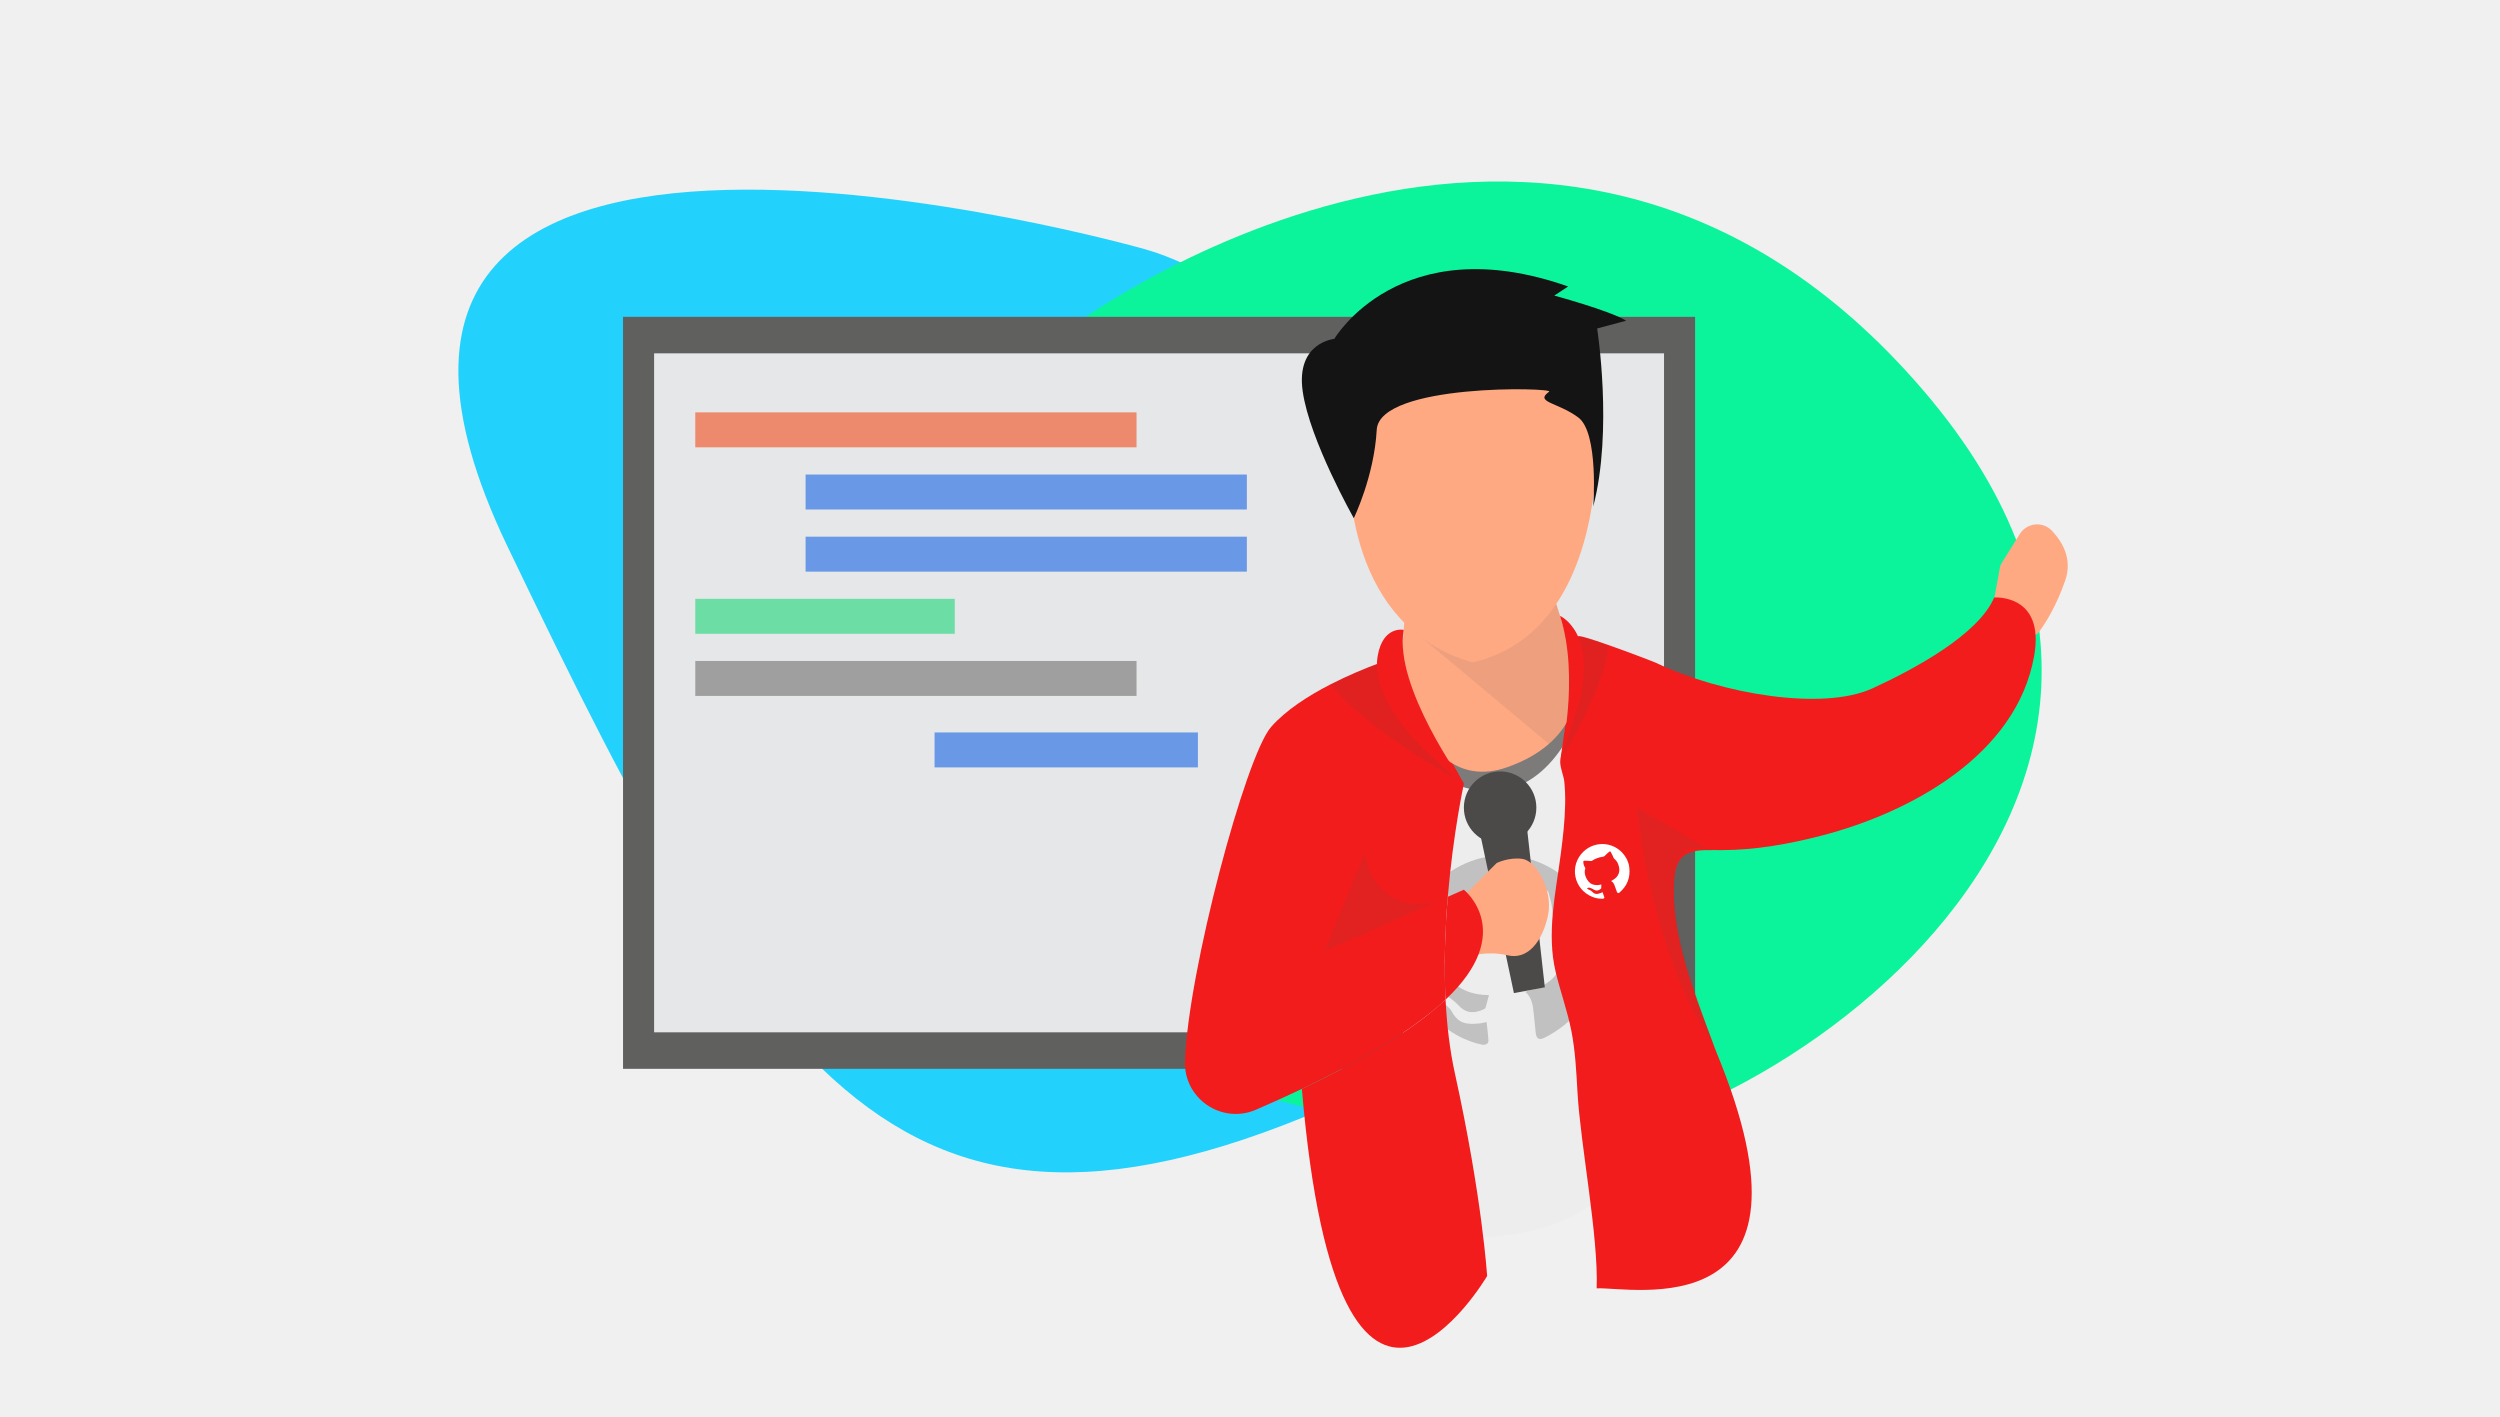
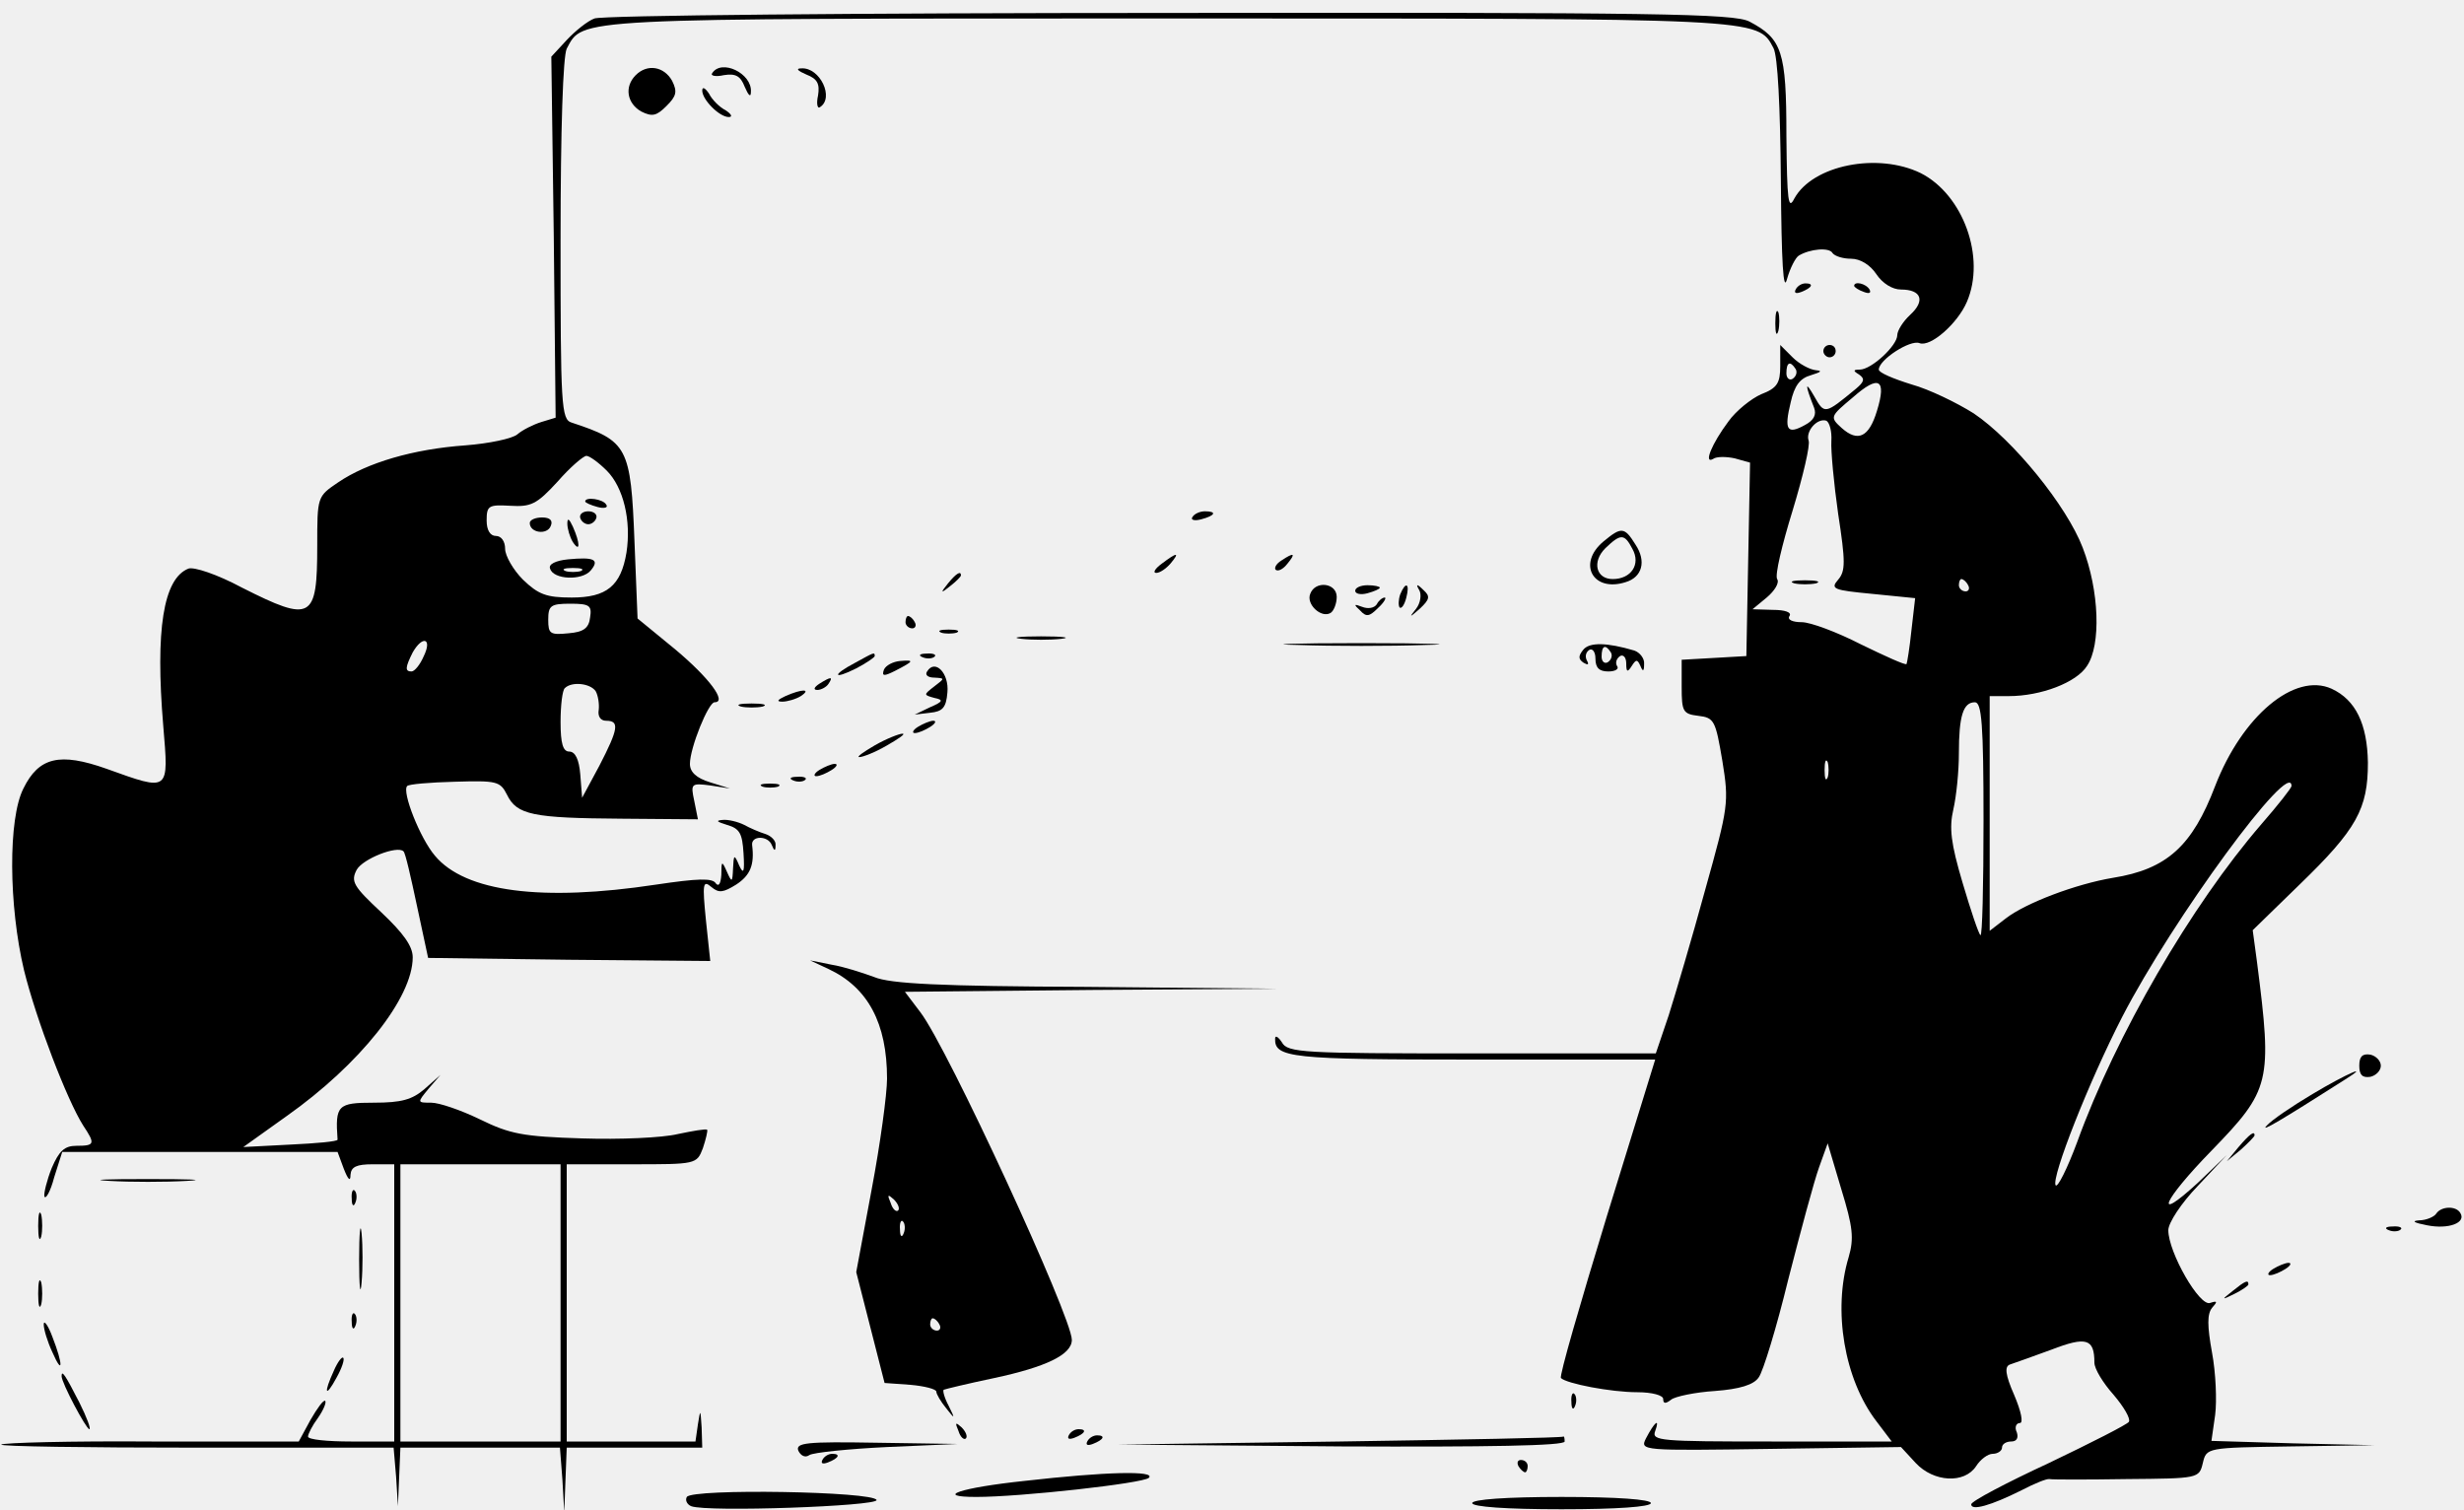
- <svg xmlns="http://www.w3.org/2000/svg" viewBox="0 0 3000 1700">
-   <g>
-     <path d="M1374.1,299.09S289.91-9.48,608.73,655.2s482.9,919.18,1058.08,639.51S2242,1014.11,2242,1014.11,1622.07,368.07,1374.1,299.09Z" style="fill: #22d2fc" />
-     <path d="M1279,397S1863.52-50.5,2308.2,468.76s-278.74,951.81-498.74,902.4S941.54,1358.11,1279,397Z" style="fill: #0cf49b" />
-     <rect x="747.64" y="380.19" width="1286.48" height="902.4" style="fill: #60605f" />
-     <rect x="784.93" y="424.01" width="1211.9" height="814.77" style="fill: #e6e7e8" />
-     <path d="M2391.89,725.15l8.13-44.71a11.55,11.55,0,0,1,1.55-4l22.1-35.56a24.57,24.57,0,0,1,38.76-3.93c12.94,13.8,24.57,34.33,15.92,59.4-10.6,30.74-23.6,51.22-31.47,61.86a11.54,11.54,0,0,1-15.88,2.55l-34.37-24.06A11.55,11.55,0,0,1,2391.89,725.15Z" style="fill: #ffa983" />
-     <path d="M1724.64,1480.37s197.75,38.56,252.72-129.64l-34.46-503-309.34,92.72Z" style="fill: #ededed" />
-     <path d="M1691.82,907.64s129.64,122.26,204.31-50.87L1668,873.18Z" style="fill: #4c4a48;opacity: 0.7" />
-     <path d="M1919.34,1140.36c-.38,4.42-.59,8.87-1.16,13.27q-8.12,63-64.87,91.7c-6.25,3.16-9.66,1.17-10.42-5.76q-1.31-12-2.5-24.1c-.92-9.28-2.18-18.42-10.09-25.41,4.51-1.37,8.49-2.49,12.41-3.79,22.85-7.57,35.11-26,33.9-50-.53-10.46-1.95-20.44-8-29.35-5.68-8.32-5.19-8.45-6.23-18.43-.6-5.7-2.68-11.23-4-16.87-.86-3.76-3.64-4-6.17-2.83-6.84,3.25-13.81,6.44-20,10.67a16.36,16.36,0,0,1-12.26,3.13c-16-1.93-31.57.24-46.84,5.32-2,.66-4.56.27-6.65-.34-7.7-2.27-15.22-5.2-23-7.18-5.36-1.37-6.48-.18-7.49,5.19-1.45,7.79-1.18,15.39,1.81,22.9a6.91,6.91,0,0,1-.68,5.66c-13.87,19-4.59,57.37,12.39,69.39,10.28,7.27,21.85,10,34.17,10.48.9,0,1.79,0,2.69.05.27,0,.54.21.39.14-1.34,5-2.61,9.9-4,14.77a3.46,3.46,0,0,1-1.67,1.86c-10.64,5.24-21.38,6-30.55-4.15a62.16,62.16,0,0,0-13.78-11c-3.48-2.12-7.93-2.56-12.54.89,2,1.71,3.74,3.13,5.38,4.69,4.27,4.06,9.8,7.46,12.46,12.4,8.32,15.44,18.44,15.61,32.42,14.55,3-.22,5.87-1.08,9.45-1.77.78,7.53,1.83,14.88,2.19,22.26.19,4-3.66,5.86-8.77,4.65a109.84,109.84,0,0,1-39.42-17.69c-69-49.85-64.42-151.47,9.34-193.89,62.66-36,142.05-5.8,165.65,63.1,1.68,4.91,2.9,10,4.33,15Z" style="fill: #0f0f0f;opacity: 0.2" />
-     <polygon points="1853.79 1184.77 1816.69 1191.71 1776.33 1001.18 1832.13 991.33 1853.79 1184.77" style="fill: #4c4a48" />
-     <path d="M2441,787c-20.94,119.11-148.5,188-254.41,215.56-39.34,10.22-79.58,17.52-120.34,17.6-30.23.05-54-3.46-57,33.67-5.2,64.9,23.8,137.34,46,197,1.52,4.08,2.93,8.11,4.53,12C2198,1597,1956.56,1543.93,1916,1546c2.26-62.7-19.49-172.52-23-235.15-1.39-24.52-2.6-49.49-7.33-73.63-4.69-23.93-13.13-46.93-18.81-70.61-11.2-46.66,0-95.16,6.06-141.71,2.58-19.69,4.88-39.49,5.25-59.37a224.79,224.79,0,0,0-1-27.62c-.74-7.17-5.78-18.59-4.81-25.35,0,0,4.53-31.73,9.42-65.89,5.69-39.84,11.86-83,11.87-83,.25-1.73,16.34,3.33,35.17,9.92,25.19,8.82,55.25,20.37,58.73,22,79.12,37.6,200.23,57.67,259.47,30.42,50-23,127.11-64.49,146-109C2393,717,2454.13,712.33,2441,787Z" style="fill: #f21c1c" />
-     <path d="M1750.07,1081.59l45.95-45.95s14.77-7.38,31.18-4.92,36.92,37.74,30.36,68.1-23.8,53.33-48.41,47.59-43.49.82-43.49.82Z" style="fill: #ffa983" />
-     <path d="M1737.37,1076.13c-3.19,38.12-4.85,80.84-2.67,123.4q-4,3.75-8.43,7.6c-42.75,37-106.07,71.94-164,99.55-19.29,9.19-38,17.58-55.14,25-41.05,17.69-86.59-13.26-85.16-57.95,3.42-107,72.72-366.39,103.31-401.34,17.69-20.22,44.75-37.52,71.34-51.15a555.79,555.79,0,0,1,61.58-26.65c13.49-4.92,22.16-7.53,22.16-7.53l-4.55,25.48c2.9-6.42,4.55-9.89,4.55-9.89l76.31,137.85S1743.85,998.86,1737.37,1076.13Z" style="fill: #f21c1c" />
-     <path d="M1784.54,1531.24S1607,1833,1562.24,1306.68c58-27.61,121.29-62.5,164-99.55q4.43-3.84,8.43-7.6c1.54,30.25,5,60.43,11.27,88.83C1778.79,1437.7,1784.54,1531.24,1784.54,1531.24Z" style="fill: #f21c1c" />
-     <path d="M1858.58,892.76c-12.17,10.66-28.46,20.44-50.25,28-29.84,10.36-53.31,4.55-71.54-8.64-42.41-30.67-56.46-101.31-56.46-101.31l7.48-99.9,165.65-31.39,5.56,17.82.8,2.58,33,106S1901.84,854.88,1858.58,892.76Z" style="fill: #ffa983" />
-     <path d="M1892.84,805.89s9,49-34.26,86.87L1688,750l-.19-39.08,207-80.72c-8.39,23.89-19.95,47.09-35.78,67.15l.8,2.58Z" style="fill: #545454;opacity: 0.1" />
-     <path d="M1894.8,669.2c-8.39,23.89-19.95,47.09-35.78,67.15-21.69,27.52-51.43,49.13-92.09,58.49-33.06-9.55-58.91-25.39-79.09-44.89l0,0c-89.56-86.54-67.42-245-67.42-245,160-150.69,295.16-6.75,295.16-6.75S1923.51,587.67,1894.8,669.2Z" style="fill: #ffa983" />
-     <path d="M1624.55,621.8s-53-93.54-61.32-152.25,37.93-62.88,37.93-62.88,78.47-134.07,280.61-62.88l-16.63,10.91s67,18.19,86.26,30.14l-34.82,9.35s19.23,122.12-4.68,213.57c0,0,6.85-88.28-17.91-106.77s-53-18-35-31c6.79-4.91-203.79-10.33-206.91,45.79S1624.55,621.8,1624.55,621.8Z" style="fill: #141414" />
-     <path d="M1749.66,936.57c-14.83-8.4-51-29.56-86.17-55.14-25.82-18.78-51.08-40-66.91-60.23a555.79,555.79,0,0,1,61.58-26.65c3.73,7.45,9.08,18,15.48,30C1694.73,864.14,1727.1,920.13,1749.66,936.57Z" style="fill: #4c4a48;opacity: 0.1" />
-     <path d="M1684.44,755.84s-24.91-5.29-31.19,31.18c-12.31,71.39,103.39,153.44,103.39,153.44S1672.15,823.94,1684.44,755.84Z" style="fill: #f21c1c" />
-     <path d="M1737.38,1076.13l-.2.08-147.88,65.16,49.18-119.67c.17,4,1.88,32.88,26.26,50.87C1685.27,1087.72,1713.74,1089.12,1737.38,1076.13Z" style="fill: #545454;opacity: 0.1" />
-     <path d="M1734.7,1199.53c-2.18-42.56-.53-85.28,2.67-123.4h0l19.26-8.48S1820.71,1118.59,1734.7,1199.53Z" style="fill: #f21c1c" />
-     <circle cx="1800.13" cy="969.18" r="43.49" style="fill: #4c4a48" />
-     <path d="M2055.24,1250.78c-73.25-101.32-91-281.6-91-281.6l93.64,54.17q-2.09-.8-4.2-1.66C1974.87,989.55,2016.51,1146.76,2055.24,1250.78Z" style="fill: #545454;opacity: 0.1" />
-     <path d="M1756.6,940.45a28.41,28.41,0,0,1-6.94-3.88C1753.81,938.92,1756.29,940.27,1756.6,940.45Z" style="fill: #f21c1c" />
-     <path d="M1954.57,1037.33c.2,1.25.45,2.5.59,3.76q2.09,18-11.66,29.88c-1.51,1.3-2.6,1-3.28-.88q-1.19-3.25-2.35-6.51c-.9-2.51-1.87-5-4.55-6.35,1.16-.69,2.18-1.28,3.18-1.91,5.81-3.67,7.94-9.61,6-16.18-.87-2.86-1.95-5.53-4.25-7.58-2.15-1.92-2-2-3-4.68a41.66,41.66,0,0,0-2.26-4.4,1.12,1.12,0,0,0-1.9-.36,42.4,42.4,0,0,0-4.82,4.34,4.67,4.67,0,0,1-3.18,1.71,30.37,30.37,0,0,0-12.61,4.7,3.4,3.4,0,0,1-1.87.36c-2.29-.1-4.58-.39-6.87-.4-1.58,0-1.81.4-1.72,2a11.52,11.52,0,0,0,2.08,6.22,2,2,0,0,1,.2,1.62c-2.53,6.23,2.68,16.22,8.22,18.38a17.47,17.47,0,0,0,10.19.55l.75-.17c.08,0,.16,0,.12,0,0,1.47,0,2.92-.1,4.37a1,1,0,0,1-.33.63c-2.59,2.19-5.51,3.13-8.75,1a17.75,17.75,0,0,0-4.58-2.11,3,3,0,0,0-3.41,1.11c.66.34,1.25.61,1.81.93,1.46.83,3.23,1.39,4.31,2.58,3.37,3.71,6.18,3.06,10,1.8a25.53,25.53,0,0,0,2.5-1.14c.73,2,1.53,4,2.14,6,.33,1.1-.61,1.88-2.11,1.89a31.37,31.37,0,0,1-12.14-2.19c-22.56-9.06-28.29-37.54-10.77-54.38a32.71,32.71,0,0,1,50.25,6.07c.8,1.24,1.49,2.56,2.23,3.85Z" style="fill: #fff" />
-     <path d="M1875.61,907.64l6.14-61c5.69-39.84,11.86-83,11.87-83,.25-1.73,16.34,3.33,35.17,9.92C1933.48,808.86,1875.61,907.64,1875.61,907.64Z" style="fill: #4c4a48;opacity: 0.1" />
-     <path d="M1872,739s46.19,20.59,21.62,109l-21.29,64.57S1896.29,813.29,1872,739Z" style="fill: #f21c1c" />
-     <rect x="834.33" y="494.86" width="529.51" height="41.95" style="fill: #f2410a;opacity: 0.56" />
-     <rect x="966.71" y="569.44" width="529.51" height="41.95" style="fill: #075ce5;opacity: 0.56" />
-     <rect x="966.71" y="644.02" width="529.51" height="41.95" style="fill: #075ce5;opacity: 0.56" />
-     <rect x="834.33" y="718.59" width="311.37" height="41.95" style="fill: #0dd671;opacity: 0.56" />
-     <rect x="834.33" y="793.17" width="529.51" height="41.95" style="fill: #686868;opacity: 0.56" />
-     <rect x="1121.46" y="878.94" width="316.03" height="41.95" style="fill: #075ce5;opacity: 0.56" />
+ <svg xmlns="http://www.w3.org/2000/svg" version="1.0" width="400pt" height="245pt" viewBox="0 0 400 245" preserveAspectRatio="xMidYMid meet">
+   <g transform="translate(0,245) scale(0.1,-0.1)" fill="#000000" stroke="none">
+     <path d="M965 2420 c-11 -4 -31 -20 -45 -35 l-25 -27 4 -293 3 -293 -23 -7 c-13 -4 -31 -13 -39 -20 -8 -7 -46 -15 -85 -18 -84 -6 -159 -28 -206 -60 -34 -23 -34 -23 -34 -103 0 -120 -9 -125 -122 -68 -41 22 -78 34 -87 31 -41 -16 -54 -100 -41 -255 9 -108 11 -107 -92 -70 -76 27 -110 19 -135 -32 -25 -49 -24 -190 1 -295 20 -81 70 -211 96 -252 20 -30 19 -33 -11 -33 -19 0 -28 -8 -40 -36 -8 -20 -13 -41 -12 -46 2 -6 10 8 16 31 l13 41 224 0 223 0 10 -27 c7 -18 11 -22 11 -10 1 13 10 17 36 17 l35 0 0 -225 0 -225 -70 0 c-38 0 -70 3 -70 8 0 4 7 18 16 30 9 13 14 25 12 28 -3 2 -13 -12 -24 -31 l-19 -35 -239 0 c-131 1 -241 -2 -244 -5 -3 -3 139 -5 316 -5 l321 0 4 -47 3 -48 2 48 2 47 129 0 130 0 4 -52 3 -53 2 53 2 52 110 0 110 0 -1 33 c-2 30 -2 30 -6 5 l-4 -28 -105 0 -104 0 0 225 0 225 105 0 c105 0 106 0 116 26 5 15 8 28 7 30 -2 2 -24 -2 -48 -7 -25 -6 -94 -9 -155 -7 -96 3 -117 7 -166 31 -31 15 -66 27 -79 27 -23 0 -23 0 -4 23 l19 22 -26 -23 c-20 -17 -37 -22 -82 -22 -59 0 -63 -4 -59 -60 0 -3 -34 -6 -76 -8 l-77 -4 70 50 c119 84 205 192 205 258 0 18 -15 39 -51 73 -45 42 -50 50 -40 69 10 18 66 40 76 30 3 -2 12 -42 22 -89 l18 -84 229 -3 229 -2 -7 66 c-6 60 -5 66 9 54 12 -10 19 -9 40 4 23 15 30 32 26 64 -2 16 26 16 32 0 4 -10 6 -10 6 0 1 7 -7 15 -16 18 -10 3 -26 10 -35 15 -10 5 -26 9 -35 8 -12 -1 -9 -3 7 -8 21 -6 25 -14 27 -46 2 -31 0 -35 -7 -20 -8 19 -9 18 -10 -5 -1 -23 -2 -23 -10 -5 -8 18 -9 18 -9 -5 -1 -14 -4 -20 -9 -14 -5 9 -30 8 -97 -2 -185 -28 -310 -12 -359 47 -24 28 -54 104 -45 113 2 3 37 6 77 7 68 2 74 1 85 -21 16 -33 42 -38 186 -39 l124 -1 -6 30 c-6 28 -5 29 26 25 l32 -5 -32 10 c-23 7 -33 17 -33 30 0 26 30 100 40 100 21 0 -9 40 -64 86 l-61 50 -5 125 c-6 154 -11 163 -102 193 -17 5 -18 28 -18 296 0 181 4 299 10 311 27 50 2 49 975 49 968 0 958 1 984 -48 7 -13 11 -96 12 -214 1 -136 4 -184 10 -161 5 18 14 35 19 38 18 11 50 14 55 4 4 -5 17 -9 30 -9 15 0 31 -10 41 -25 10 -15 26 -25 40 -25 33 0 40 -18 15 -41 -12 -11 -21 -26 -21 -33 0 -17 -42 -56 -61 -56 -11 0 -11 -2 -1 -8 10 -7 8 -12 -5 -23 -51 -42 -51 -42 -68 -12 -15 26 -15 19 0 -19 4 -11 0 -20 -15 -28 -29 -16 -34 -8 -23 37 6 27 15 39 33 44 16 5 19 7 8 8 -10 1 -27 10 -38 21 l-20 20 0 -34 c0 -28 -5 -36 -31 -46 -16 -7 -41 -27 -53 -44 -27 -36 -41 -70 -25 -61 5 4 21 4 35 1 l25 -7 -3 -157 -3 -157 -52 -3 -53 -3 0 -44 c0 -40 2 -44 27 -47 26 -3 28 -8 39 -73 11 -68 10 -74 -28 -210 -21 -77 -48 -168 -59 -203 l-21 -62 -298 0 c-274 0 -300 1 -309 18 -6 9 -11 12 -11 6 -1 -31 25 -34 321 -34 l296 0 -79 -256 c-43 -141 -77 -258 -74 -261 9 -9 81 -23 124 -23 24 0 42 -5 42 -11 0 -8 4 -8 13 -1 6 5 39 12 71 14 40 3 63 10 71 22 7 9 29 81 48 159 20 78 42 160 50 182 l14 39 22 -74 c19 -62 21 -80 12 -111 -26 -86 -7 -198 45 -266 l25 -33 -195 0 c-182 0 -195 1 -189 17 8 22 -1 15 -15 -12 -10 -20 -7 -20 202 -17 l212 3 24 -26 c29 -31 79 -34 98 -5 7 11 19 20 27 20 8 0 15 5 15 10 0 6 7 10 15 10 9 0 12 6 9 15 -4 8 -1 15 5 15 6 0 2 19 -9 45 -15 34 -16 47 -7 50 6 2 37 13 67 24 57 22 70 18 70 -21 0 -10 14 -33 31 -52 17 -20 28 -39 25 -44 -2 -4 -61 -34 -130 -67 -69 -32 -126 -62 -126 -67 0 -11 32 -2 82 23 21 11 41 19 45 18 5 -1 61 -1 125 0 117 1 118 1 124 26 6 25 6 25 143 27 l136 2 -132 3 -133 4 6 42 c3 23 1 69 -5 101 -8 44 -8 63 0 73 9 10 9 12 -3 8 -17 -7 -68 82 -68 118 0 12 21 44 48 72 l47 50 -47 -45 c-74 -68 -57 -29 22 52 96 99 99 111 74 306 l-7 52 76 74 c93 90 111 123 111 198 -1 63 -20 102 -59 120 -60 27 -145 -44 -189 -158 -37 -97 -78 -135 -166 -149 -60 -10 -142 -41 -174 -66 l-26 -20 0 190 0 191 31 0 c52 0 110 22 127 49 23 34 20 122 -7 192 -26 68 -113 175 -177 218 -27 17 -72 39 -101 47 -29 9 -53 19 -53 24 0 16 51 49 66 43 18 -7 62 32 77 67 31 72 -6 174 -75 209 -70 34 -175 13 -205 -41 -10 -20 -12 -5 -13 102 0 137 -7 157 -60 185 -25 13 -151 15 -942 14 -502 0 -922 -4 -933 -9z m1950 -569 c3 -5 1 -12 -5 -16 -5 -3 -10 1 -10 9 0 18 6 21 15 7z m132 -68 c-13 -43 -31 -51 -57 -28 -20 18 -19 19 18 50 42 37 55 30 39 -22z m-74 -49 c-1 -15 4 -69 11 -118 12 -78 12 -93 0 -107 -13 -15 -8 -17 55 -23 l70 -7 -6 -52 c-3 -29 -7 -53 -8 -55 -2 -2 -35 13 -74 32 -39 20 -82 36 -96 36 -15 0 -24 4 -20 10 4 6 -7 10 -27 10 l-33 1 23 19 c13 11 21 24 17 30 -4 6 8 56 25 111 17 56 29 107 26 114 -5 15 14 37 29 32 5 -3 9 -17 8 -33z m-1988 -48 c27 -27 40 -81 32 -133 -9 -54 -32 -73 -89 -73 -41 0 -54 5 -79 29 -16 16 -29 39 -29 50 0 12 -6 21 -15 21 -9 0 -15 9 -15 25 0 24 3 26 38 24 34 -2 43 2 77 39 20 23 42 42 47 42 5 0 20 -11 33 -24z m2210 -186 c3 -5 1 -10 -4 -10 -6 0 -11 5 -11 10 0 6 2 10 4 10 3 0 8 -4 11 -10z m-2237 -52 c-2 -18 -11 -24 -35 -26 -30 -3 -33 -1 -33 22 0 23 4 26 36 26 31 0 35 -3 32 -22z m-270 -63 c-6 -14 -15 -25 -20 -25 -11 0 -10 7 2 31 16 28 32 23 18 -6z m279 -57 c4 -7 6 -21 5 -30 -2 -11 3 -18 12 -18 22 0 20 -13 -11 -73 l-28 -52 -3 38 c-2 24 -8 37 -18 37 -10 0 -14 13 -14 48 0 27 3 52 7 55 11 11 41 8 50 -5z m2253 -210 c0 -105 -2 -189 -5 -186 -3 2 -16 41 -29 85 -19 64 -22 89 -15 119 5 22 9 62 9 91 0 61 7 83 26 83 11 0 14 -35 14 -192z m-253 70 c-3 -7 -5 -2 -5 12 0 14 2 19 5 13 2 -7 2 -19 0 -25z m753 -14 c0 -3 -22 -31 -49 -62 -114 -132 -236 -342 -299 -516 -16 -43 -32 -75 -35 -70 -7 13 54 168 108 273 82 159 275 422 275 375z m-2810 -839 l0 -225 -130 0 -130 0 0 225 0 225 130 0 130 0 0 -225z" />
+     <path d="M2913 1503 c9 -2 25 -2 35 0 9 3 1 5 -18 5 -19 0 -27 -2 -17 -5z" />
+     <path d="M950 1636 c0 -2 9 -6 20 -9 11 -3 18 -1 14 4 -5 9 -34 13 -34 5z" />
+     <path d="M942 1609 c2 -6 8 -10 13 -10 5 0 11 4 13 10 2 6 -4 11 -13 11 -9 0 -15 -5 -13 -11z" />
+     <path d="M860 1601 c0 -16 28 -20 34 -5 4 9 -1 14 -14 14 -11 0 -20 -4 -20 -9z" />
+     <path d="M921 1600 c0 -8 4 -22 9 -30 12 -18 12 -2 0 25 -6 13 -9 15 -9 5z" />
+     <path d="M922 1542 c-20 -2 -32 -8 -29 -15 5 -18 52 -20 66 -3 15 18 5 22 -37 18z m21 -19 c-7 -2 -19 -2 -25 0 -7 3 -2 5 12 5 14 0 19 -2 13 -5z" />
+     <path d="M1032 2328 c-19 -19 -14 -46 9 -59 18 -9 25 -7 41 9 16 16 18 23 9 41 -13 23 -40 28 -59 9z" />
+     <path d="M1156 2331 c-3 -4 6 -6 19 -3 19 3 27 -1 34 -19 6 -14 10 -18 10 -8 2 30 -48 54 -63 30z" />
+     <path d="M1309 2329 c18 -7 22 -15 19 -34 -3 -13 -1 -22 3 -19 24 15 0 65 -30 63 -10 0 -6 -4 8 -10z" />
+     <path d="M1140 2303 c0 -15 28 -43 43 -43 7 0 4 5 -5 11 -10 5 -22 17 -27 27 -6 9 -11 12 -11 5z" />
+     <path d="M2915 1980 c-3 -6 1 -7 9 -4 18 7 21 14 7 14 -6 0 -13 -4 -16 -10z" />
+     <path d="M3010 1986 c0 -2 7 -7 16 -10 8 -3 12 -2 9 4 -6 10 -25 14 -25 6z" />
+     <path d="M2882 1925 c0 -16 2 -22 5 -12 2 9 2 23 0 30 -3 6 -5 -1 -5 -18z" />
+     <path d="M2960 1880 c0 -5 5 -10 10 -10 6 0 10 5 10 10 0 6 -4 10 -10 10 -5 0 -10 -4 -10 -10z" />
+     <path d="M1936 1611 c-4 -5 3 -7 14 -4 23 6 26 13 6 13 -8 0 -17 -4 -20 -9z" />
+     <path d="M2603 1571 c-43 -36 -17 -83 36 -66 27 8 34 34 16 61 -18 29 -23 29 -52 5z m47 -12 c14 -25 -2 -49 -32 -49 -27 0 -34 28 -12 50 25 24 31 24 44 -1z" />
+     <path d="M1886 1535 c-11 -8 -15 -15 -9 -15 6 0 16 7 23 15 16 19 11 19 -14 0z" />
+     <path d="M2080 1540 c-8 -5 -12 -12 -9 -15 4 -3 12 1 19 10 14 17 11 19 -10 5z" />
+     <path d="M1539 1503 c-13 -16 -12 -17 4 -4 9 7 17 15 17 17 0 8 -8 3 -21 -13z" />
+     <path d="M2127 1486 c-7 -17 18 -40 33 -31 5 3 10 15 10 26 0 23 -35 27 -43 5z" />
+     <path d="M2200 1491 c0 -5 9 -7 20 -4 11 3 20 7 20 9 0 2 -9 4 -20 4 -11 0 -20 -4 -20 -9z" />
+     <path d="M2273 1485 c-3 -9 -3 -18 -1 -21 3 -3 8 4 11 16 6 23 -1 27 -10 5z" />
+     <path d="M2304 1492 c4 -7 2 -21 -5 -30 -12 -15 -11 -15 6 0 16 15 17 20 6 30 -11 11 -13 10 -7 0z" />
+     <path d="M2235 1469 c-4 -6 -14 -8 -24 -4 -13 5 -14 4 -3 -6 10 -11 15 -10 29 4 10 9 14 17 11 17 -4 0 -10 -5 -13 -11z" />
+     <path d="M1470 1440 c0 -5 5 -10 11 -10 5 0 7 5 4 10 -3 6 -8 10 -11 10 -2 0 -4 -4 -4 -10z" />
+     <path d="M1528 1423 c6 -2 18 -2 25 0 6 3 1 5 -13 5 -14 0 -19 -2 -12 -5z" />
+     <path d="M1658 1413 c17 -2 47 -2 65 0 17 2 3 4 -33 4 -36 0 -50 -2 -32 -4z" />
+     <path d="M2108 1403 c56 -2 148 -2 205 0 56 1 10 3 -103 3 -113 0 -159 -2 -102 -3z" />
+     <path d="M2570 1395 c-8 -10 -8 -15 1 -21 7 -4 9 -3 5 4 -3 6 -2 13 4 17 5 3 10 -3 10 -14 0 -15 6 -21 21 -21 11 0 18 4 14 9 -3 5 -1 12 5 16 5 3 10 -2 10 -12 0 -14 2 -15 9 -4 7 11 9 11 14 0 4 -10 6 -9 6 3 1 9 -7 19 -16 22 -44 13 -73 14 -83 1z m45 -4 c3 -5 1 -12 -5 -16 -5 -3 -10 1 -10 9 0 18 6 21 15 7z" />
+     <path d="M1388 1374 c-38 -20 -36 -28 2 -9 17 9 30 18 30 20 0 7 -1 6 -32 -11z" />
+     <path d="M1498 1383 c7 -3 16 -2 19 1 4 3 -2 6 -13 5 -11 0 -14 -3 -6 -6z" />
+     <path d="M1435 1363 c-4 -11 0 -11 18 -2 31 16 32 18 8 16 -11 -1 -23 -7 -26 -14z" />
+     <path d="M1505 1360 c-4 -6 2 -10 12 -10 17 -1 17 -1 0 -14 -18 -14 -18 -14 0 -19 15 -3 14 -6 -7 -15 l-25 -12 25 3 c20 2 26 8 28 33 3 31 -20 55 -33 34z" />
+     <path d="M1330 1340 c-9 -6 -10 -10 -3 -10 6 0 15 5 18 10 8 12 4 12 -15 0z" />
+     <path d="M1275 1320 c-13 -6 -15 -9 -5 -9 8 0 22 4 30 9 18 12 2 12 -25 0z" />
+     <path d="M1203 1303 c9 -2 25 -2 35 0 9 3 1 5 -18 5 -19 0 -27 -2 -17 -5z" />
+     <path d="M1490 1270 c-8 -5 -10 -10 -5 -10 6 0 17 5 25 10 8 5 11 10 5 10 -5 0 -17 -5 -25 -10z" />
+     <path d="M1420 1240 c-19 -11 -30 -19 -25 -19 6 0 26 8 45 19 19 11 31 19 25 19 -5 0 -26 -8 -45 -19z" />
+     <path d="M1330 1200 c-8 -5 -10 -10 -5 -10 6 0 17 5 25 10 8 5 11 10 5 10 -5 0 -17 -5 -25 -10z" />
+     <path d="M1288 1183 c7 -3 16 -2 19 1 4 3 -2 6 -13 5 -11 0 -14 -3 -6 -6z" />
+     <path d="M1238 1173 c6 -2 18 -2 25 0 6 3 1 5 -13 5 -14 0 -19 -2 -12 -5z" />
+     <path d="M1345 877 c64 -30 95 -88 95 -178 0 -25 -11 -106 -25 -180 l-25 -134 23 -90 23 -90 42 -3 c23 -2 42 -7 42 -11 0 -4 7 -16 16 -27 14 -18 15 -18 4 4 -7 13 -10 25 -8 26 2 1 39 10 82 19 84 18 126 38 126 62 0 37 -202 475 -246 532 l-25 33 303 3 303 2 -311 3 c-238 1 -319 5 -345 16 -19 7 -50 17 -69 20 l-35 7 30 -14z m113 -392 c-3 -3 -9 2 -12 12 -6 14 -5 15 5 6 7 -7 10 -15 7 -18z m9 -37 c-3 -8 -6 -5 -6 6 -1 11 2 17 5 13 3 -3 4 -12 1 -19z m58 -148 c3 -5 1 -10 -4 -10 -6 0 -11 5 -11 10 0 6 2 10 4 10 3 0 8 -4 11 -10z" />
+     <path d="M3830 720 c0 -15 5 -20 18 -18 9 2 17 10 17 18 0 8 -8 16 -17 18 -13 2 -18 -3 -18 -18z" />
+     <path d="M3754 674 c-32 -19 -66 -42 -74 -51 -13 -13 24 9 126 74 45 28 3 10 -52 -23z" />
+     <path d="M3634 588 l-19 -23 23 19 c12 11 22 21 22 23 0 8 -8 2 -26 -19z" />
+     <path d="M178 533 c34 -2 90 -2 125 0 34 2 6 3 -63 3 -69 0 -97 -1 -62 -3z" />
+     <path d="M571 504 c0 -11 3 -14 6 -6 3 7 2 16 -1 19 -3 4 -6 -2 -5 -13z" />
+     <path d="M62 460 c0 -19 2 -27 5 -17 2 9 2 25 0 35 -3 9 -5 1 -5 -18z" />
+     <path d="M3955 480 c-3 -5 -16 -11 -28 -11 -13 -1 -8 -4 13 -8 35 -7 64 4 54 20 -7 12 -31 11 -39 -1z" />
+     <path d="M583 405 c0 -44 2 -61 4 -37 2 23 2 59 0 80 -2 20 -4 1 -4 -43z" />
+     <path d="M3878 453 c7 -3 16 -2 19 1 4 3 -2 6 -13 5 -11 0 -14 -3 -6 -6z" />
+     <path d="M3690 390 c-8 -5 -10 -10 -5 -10 6 0 17 5 25 10 8 5 11 10 5 10 -5 0 -17 -5 -25 -10z" />
+     <path d="M62 350 c0 -19 2 -27 5 -17 2 9 2 25 0 35 -3 9 -5 1 -5 -18z" />
+     <path d="M3624 354 c-18 -14 -18 -15 4 -4 12 6 22 13 22 15 0 8 -5 6 -26 -11z" />
+     <path d="M571 304 c0 -11 3 -14 6 -6 3 7 2 16 -1 19 -3 4 -6 -2 -5 -13z" />
+     <path d="M71 300 c0 -8 6 -28 14 -45 17 -39 18 -21 0 25 -7 19 -14 28 -14 20z" />
+     <path d="M542 225 c-17 -37 -14 -45 4 -12 9 16 14 31 11 33 -2 2 -9 -7 -15 -21z" />
+     <path d="M100 216 c0 -11 40 -86 45 -86 3 0 -4 19 -16 43 -23 45 -29 54 -29 43z" />
+     <path d="M2551 174 c0 -11 3 -14 6 -6 3 7 2 16 -1 19 -3 4 -6 -2 -5 -13z" />
+     <path d="M1556 127 c3 -10 9 -15 12 -12 3 3 0 11 -7 18 -10 9 -11 8 -5 -6z" />
+     <path d="M1735 120 c-3 -6 1 -7 9 -4 18 7 21 14 7 14 -6 0 -13 -4 -16 -10z" />
+     <path d="M1765 110 c-3 -6 1 -7 9 -4 18 7 21 14 7 14 -6 0 -13 -4 -16 -10z" />
+     <path d="M2175 110 l-360 -5 363 -3 c236 -1 362 1 362 8 0 6 -1 9 -2 8 -2 -2 -165 -5 -363 -8z" />
+     <path d="M1296 95 c4 -8 11 -12 18 -7 6 4 63 10 126 13 l115 5 -132 2 c-114 2 -132 0 -127 -13z" />
+     <path d="M1335 80 c-3 -6 1 -7 9 -4 18 7 21 14 7 14 -6 0 -13 -4 -16 -10z" />
+     <path d="M2465 70 c3 -5 8 -10 11 -10 2 0 4 5 4 10 0 6 -5 10 -11 10 -5 0 -7 -4 -4 -10z" />
+     <path d="M1663 46 c-104 -11 -148 -26 -78 -26 72 0 270 22 280 31 12 12 -70 10 -202 -5z" />
+     <path d="M1115 20 c-3 -5 0 -12 7 -15 26 -10 303 0 301 10 -4 14 -299 19 -308 5z" />
+     <path d="M2390 10 c0 -6 55 -10 145 -10 90 0 145 4 145 10 0 6 -55 10 -145 10 -90 0 -145 -4 -145 -10z" />
  </g>
</svg>
